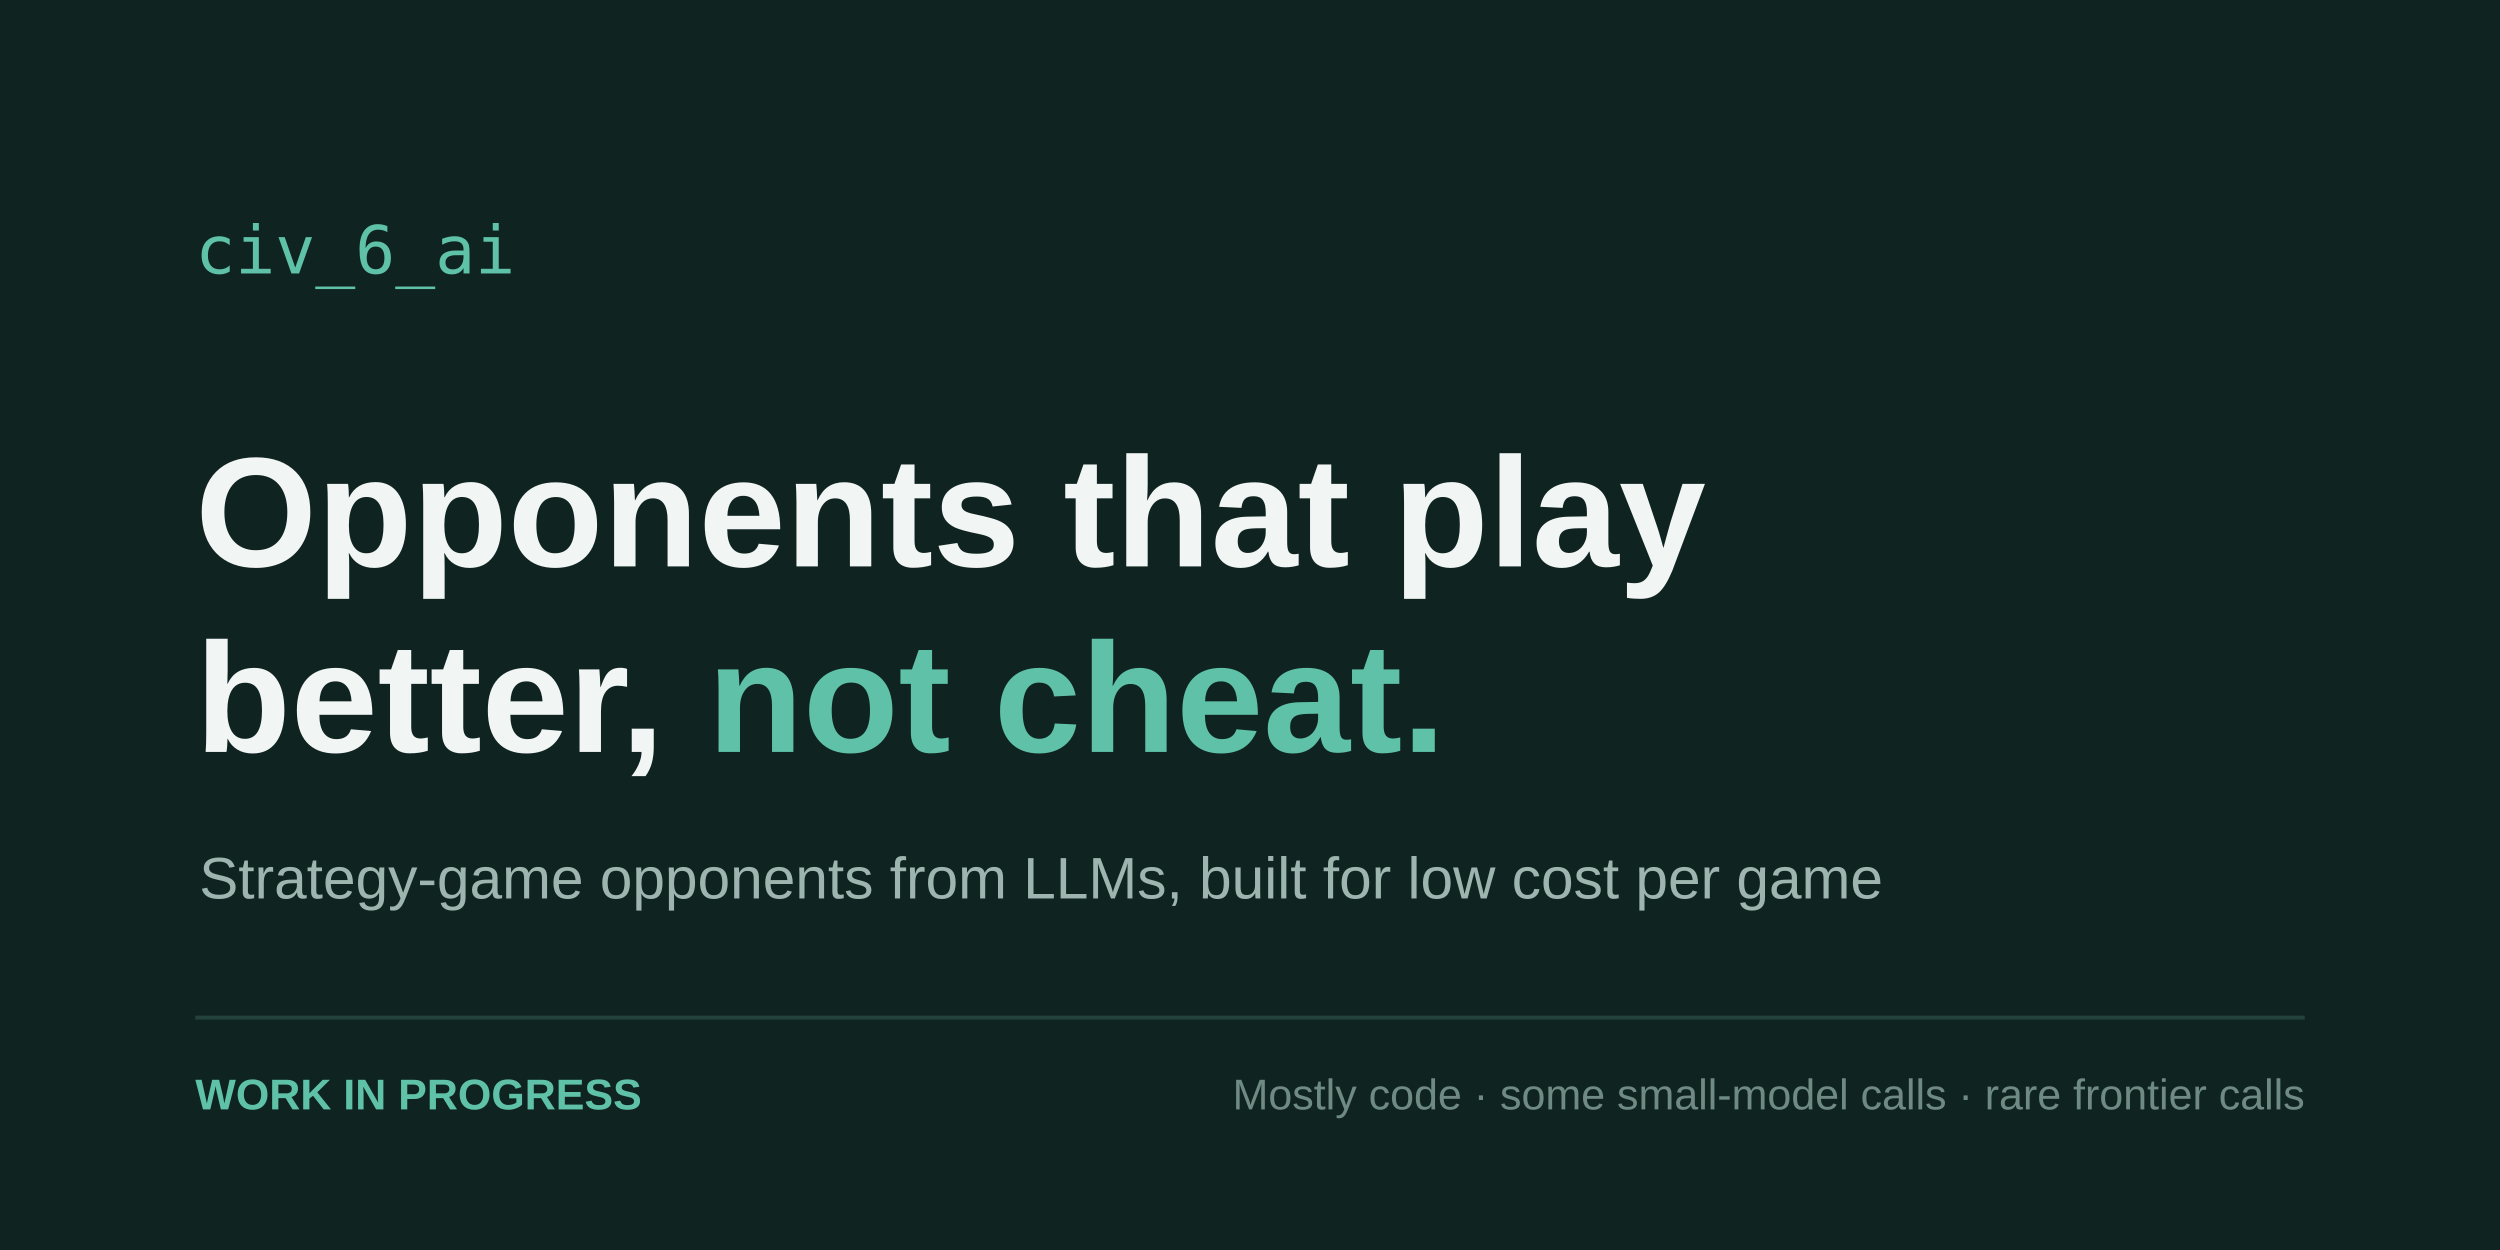
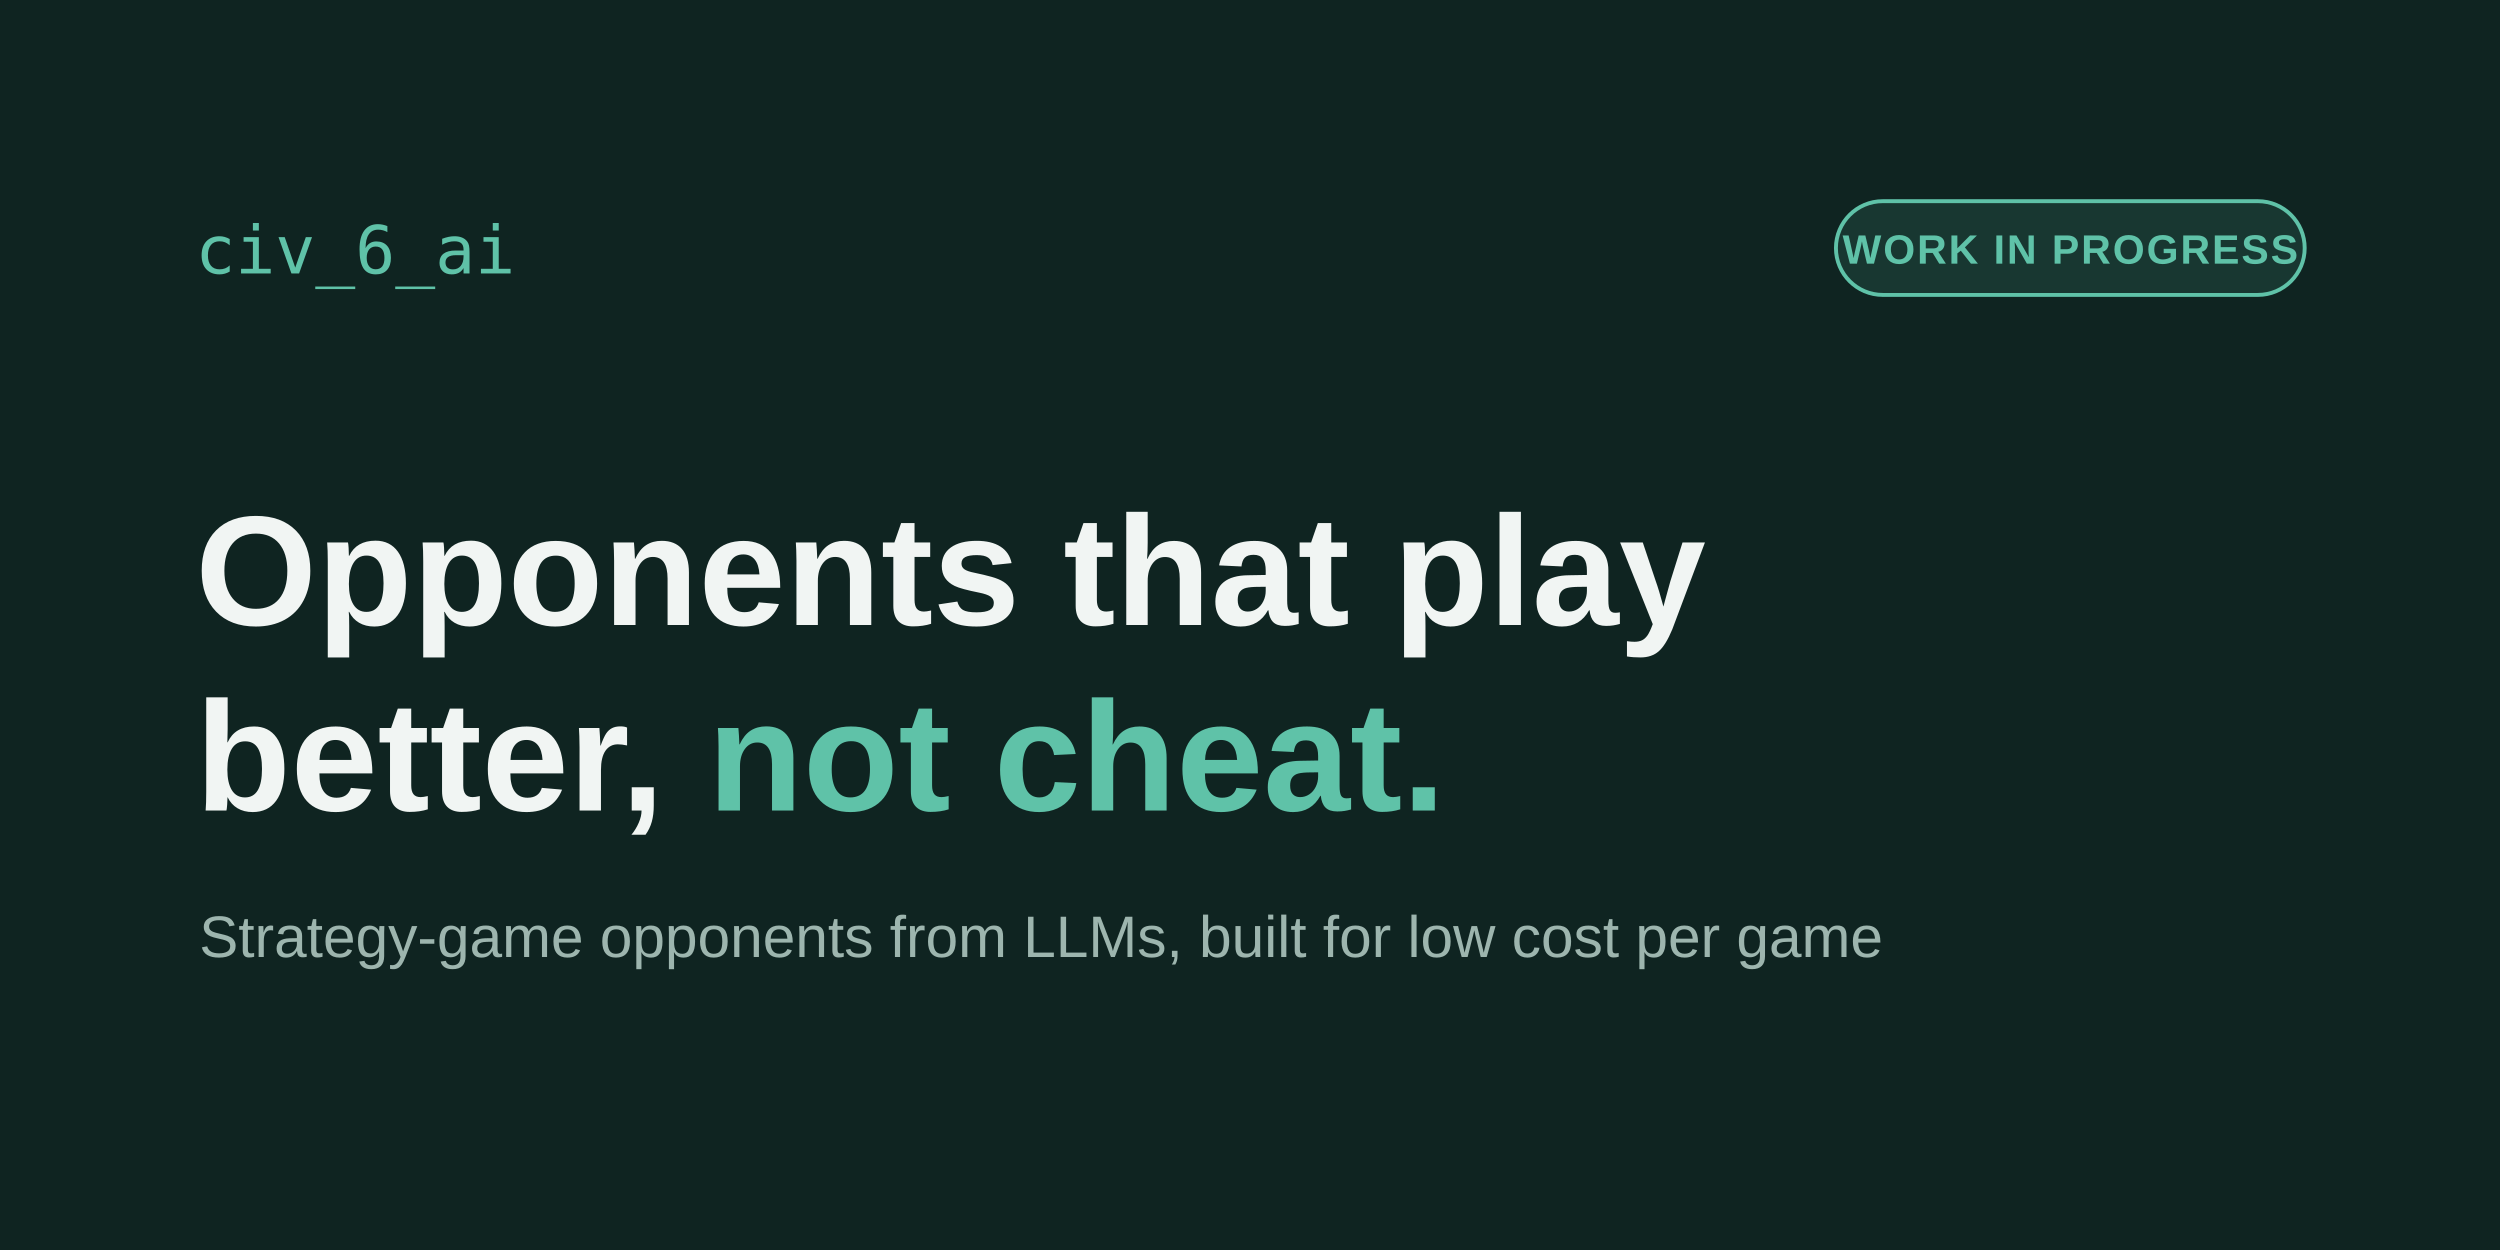
<svg xmlns="http://www.w3.org/2000/svg" width="1280" height="640" viewBox="0 0 1280 640">
  <rect width="1280" height="640" fill="#0f2421" />
  <text x="100" y="140" font-family="Consolas, 'Cascadia Mono', monospace" font-size="34" fill="#5fc2a8">civ_6_ai</text>
-   <text x="100" y="290" font-family="'Segoe UI', Arial, sans-serif" font-size="80" font-weight="700" fill="#f1f5f3">Opponents that play</text>
-   <text x="100" y="385" font-family="'Segoe UI', Arial, sans-serif" font-size="80" font-weight="700" fill="#f1f5f3">better, <tspan fill="#5fc2a8">not cheat.</tspan>
+   <g transform="translate(940,103)">
+     <rect width="240" height="48" rx="24" fill="#5fc2a8" fill-opacity="0.12" stroke="#5fc2a8" stroke-width="2" />
+     <text x="120" y="32" text-anchor="middle" font-family="'Segoe UI', Arial, sans-serif" font-size="21" font-weight="600" letter-spacing="1" fill="#5fc2a8">WORK IN PROGRESS</text>
+   </g>
+   <text x="100" y="320" font-family="'Segoe UI', Arial, sans-serif" font-size="80" font-weight="700" fill="#f1f5f3">Opponents that play</text>
+   <text x="100" y="415" font-family="'Segoe UI', Arial, sans-serif" font-size="80" font-weight="700" fill="#f1f5f3">better, <tspan fill="#5fc2a8">not cheat.</tspan>
  </text>
-   <text x="102" y="460" font-family="'Segoe UI', Arial, sans-serif" font-size="30" fill="#9db5ae">Strategy-game opponents from LLMs, built for low cost per game</text>
-   <rect x="100" y="520" width="1080" height="2" fill="#24423c" />
-   <text x="100" y="568" font-family="'Segoe UI', Arial, sans-serif" font-size="22" font-weight="600" fill="#5fc2a8">WORK IN PROGRESS</text>
-   <text x="1180" y="568" text-anchor="end" font-family="'Segoe UI', Arial, sans-serif" font-size="22" fill="#6f8a83">Mostly code · some small-model calls · rare frontier calls</text>
+   <text x="102" y="490" font-family="'Segoe UI', Arial, sans-serif" font-size="30" fill="#9db5ae">Strategy-game opponents from LLMs, built for low cost per game</text>
</svg>
